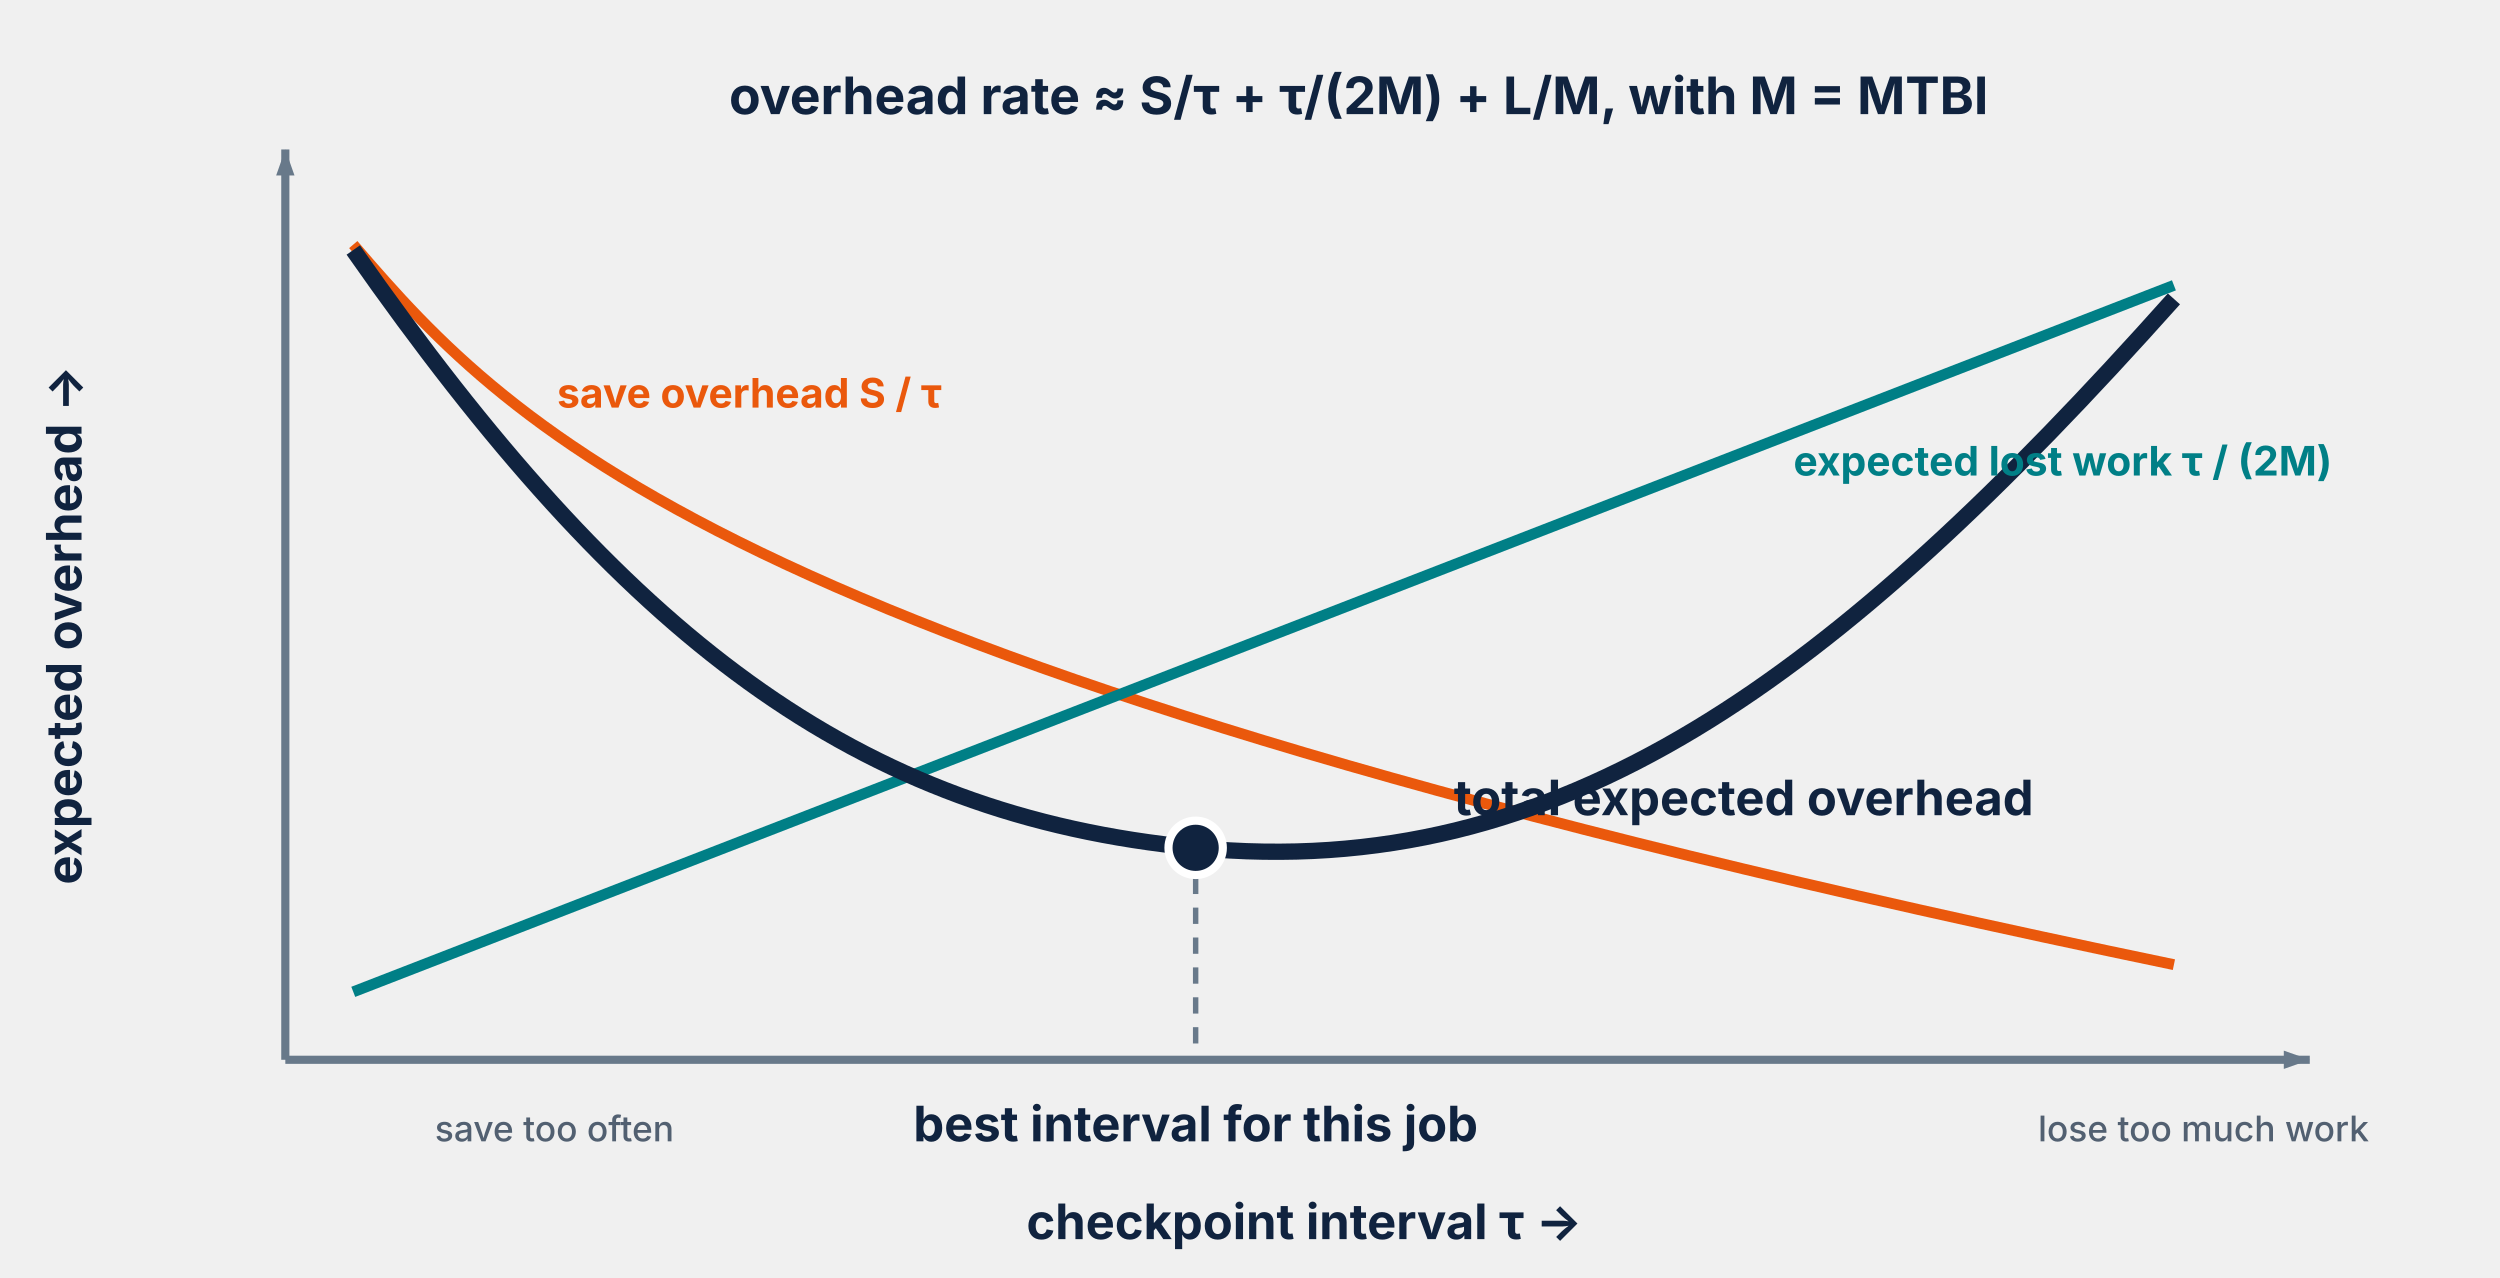
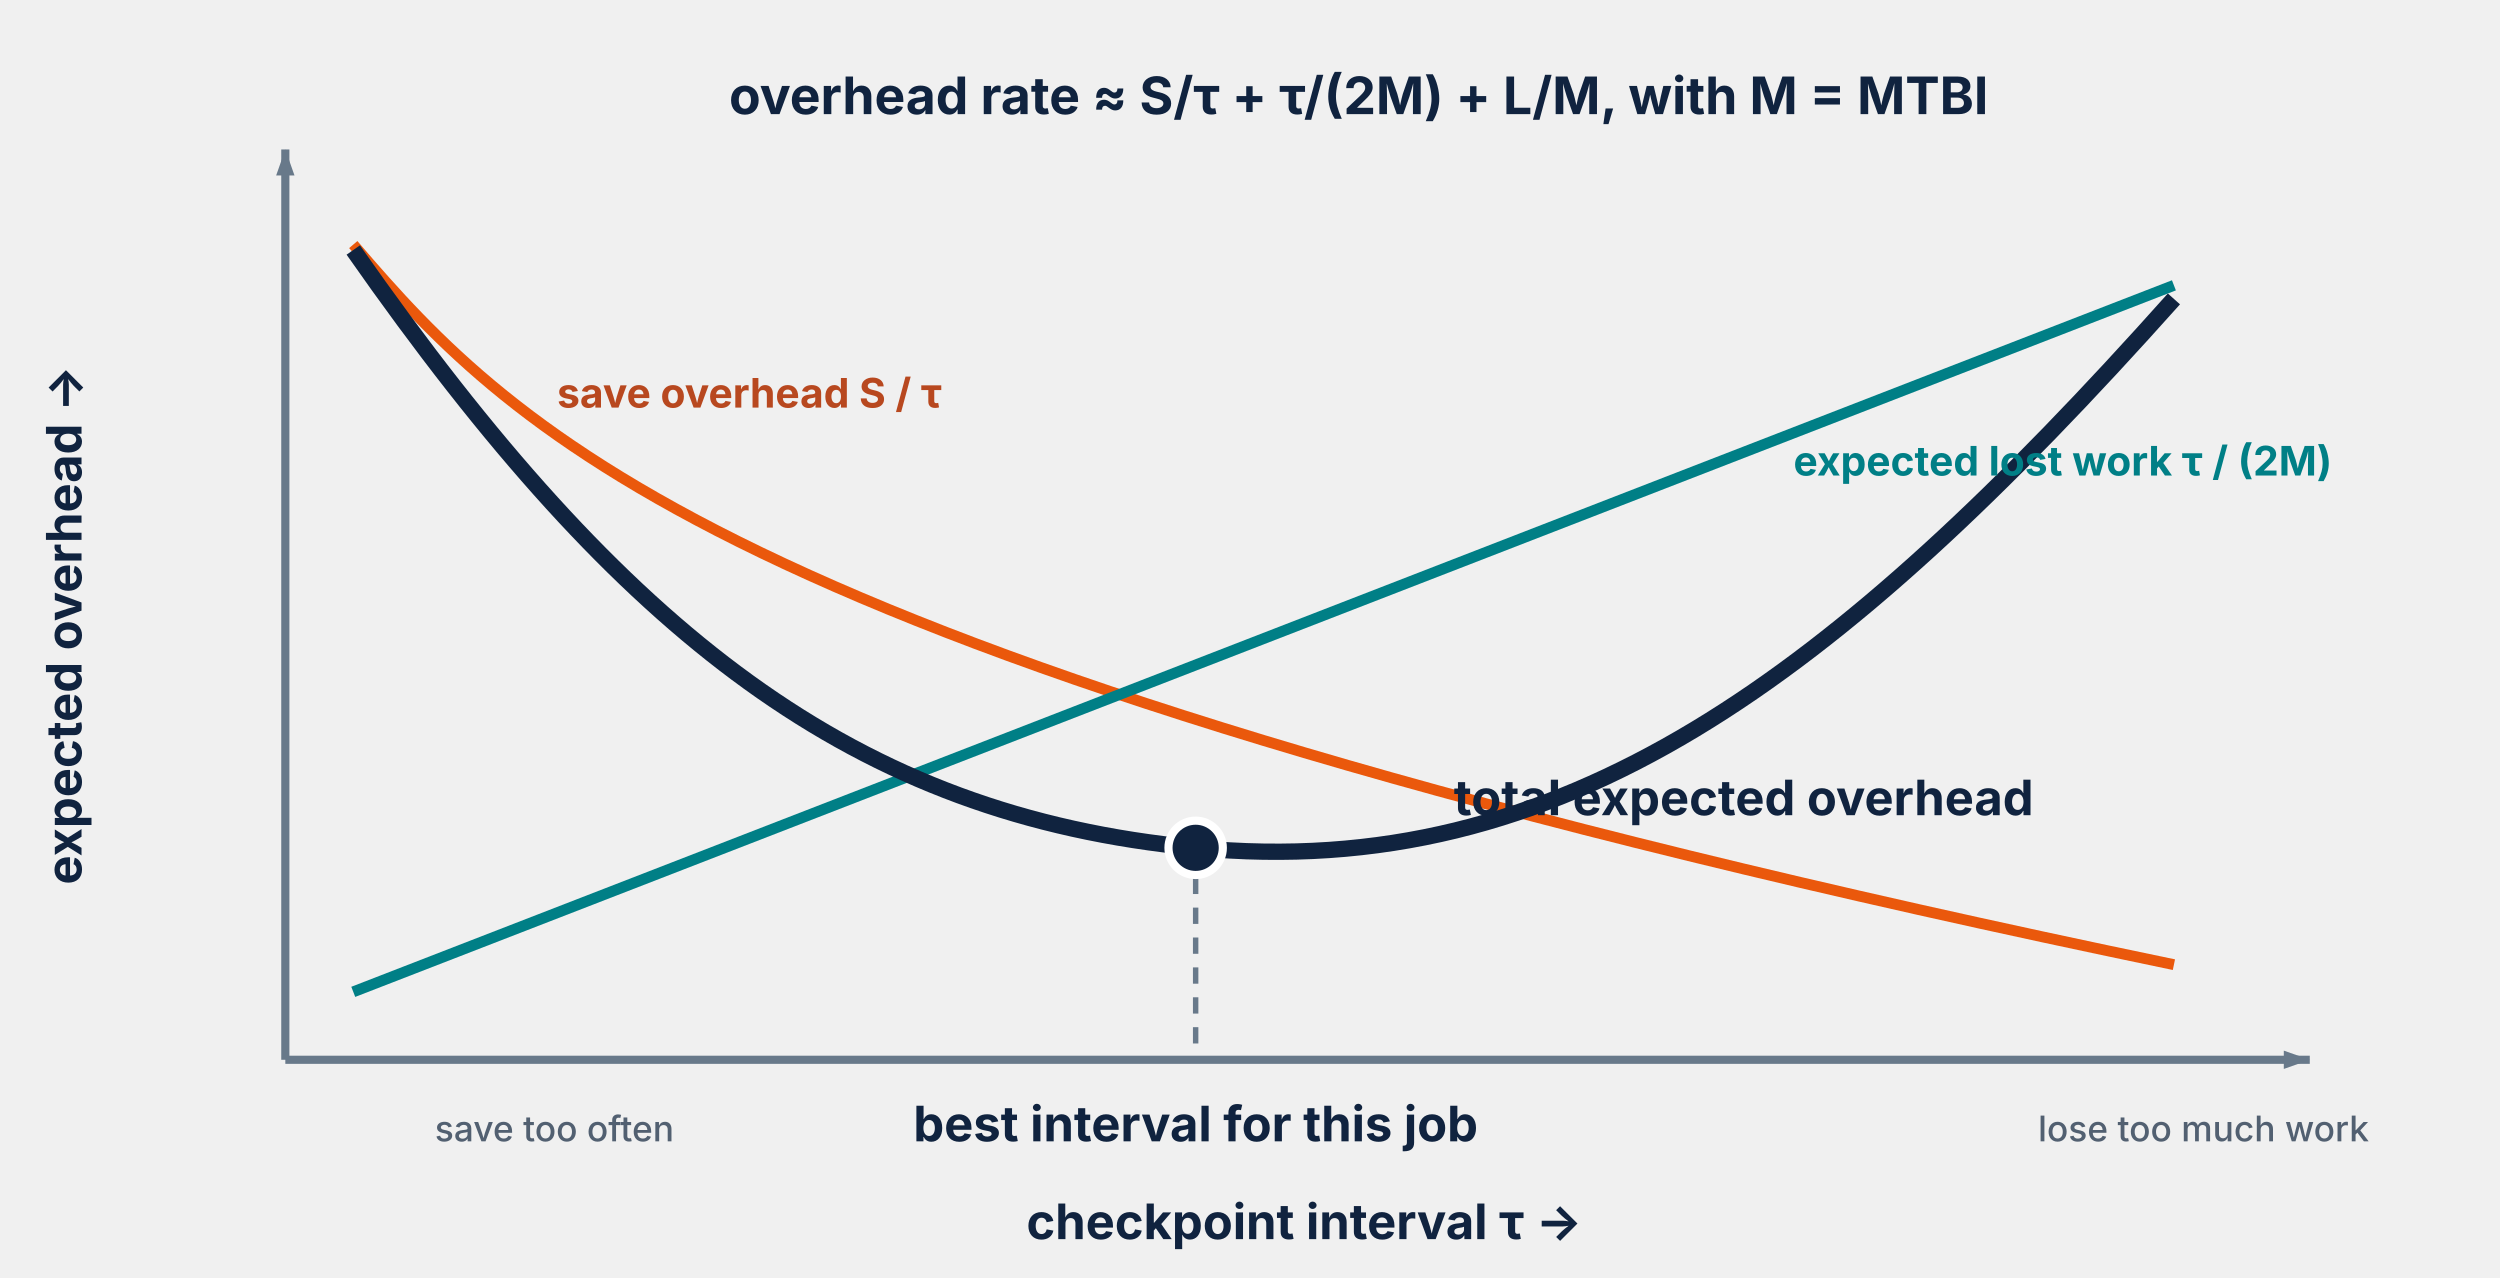
<svg xmlns="http://www.w3.org/2000/svg" viewBox="0 0 920 470" role="img" aria-labelledby="title desc">
  <defs>
    <marker id="arrow" viewBox="0 0 10 8" refX="8.5" refY="4" markerWidth="3.8" markerHeight="3.0" orient="auto">
      <path d="M0 1L8.5 4L0 7z" fill="#68798a" />
    </marker>
    <style>
-       text{font-family:Inter,ui-sans-serif,system-ui,-apple-system,BlinkMacSystemFont,"Segoe UI",sans-serif}.axis{stroke:#68798a;stroke-width:3;marker-end:url(#arrow)}.save{stroke:#ea580c;stroke-width:4;fill:none}.loss{stroke:#007f86;stroke-width:4;fill:none}.total{stroke:#10233f;stroke-width:6;fill:none}.opt{stroke:#68798a;stroke-width:2;stroke-dasharray:6 5}.label{fill:#10233f;font-size:18px;font-weight:750}.sub{fill:#526071;font-size:13px;font-weight:500}.orange{fill:#ea580c;font-size:15px;font-weight:750}.teal{fill:#007f86;font-size:15px;font-weight:750}.formula{fill:#10233f;font-size:19px;font-weight:750}.point{fill:#10233f;stroke:#fff;stroke-width:3}
+       text{font-family:Inter,ui-sans-serif,system-ui,-apple-system,BlinkMacSystemFont,"Segoe UI",sans-serif}.axis{stroke:#68798a;stroke-width:3;marker-end:url(#arrow)}.save{stroke:#ea580c;stroke-width:4;fill:none}.loss{stroke:#007f86;stroke-width:4;fill:none}.total{stroke:#10233f;stroke-width:6;fill:none}.opt{stroke:#68798a;stroke-width:2;stroke-dasharray:6 5}.label{fill:#10233f;font-size:18px;font-weight:750}.sub{fill:#526071;font-size:13px;font-weight:500}.orange{fill:#b8481f;font-size:15px;font-weight:750}.teal{fill:#007f86;font-size:15px;font-weight:750}.formula{fill:#10233f;font-size:19px;font-weight:750}.point{fill:#10233f;stroke:#fff;stroke-width:3}
      @media(prefers-color-scheme:dark){.label,.formula{fill:#f3f7fa}.sub{fill:#9fb2c4}.save{stroke:#fb923c}.loss{stroke:#54d2d8}.total{stroke:#f3f7fa}.orange{fill:#fb923c}.teal{fill:#54d2d8}.point{fill:#f3f7fa;stroke:#182534}}
    </style>
  </defs>
  <line class="axis" x1="105" y1="390" x2="850" y2="390" />
  <line class="axis" x1="105" y1="390" x2="105" y2="55" />
  <path class="save" d="M130 90C190 160 270 245 800 355" />
  <path class="loss" d="M130 365L800 105" />
  <path class="total" d="M130 92C230 235 315 300 440 312C575 325 675 250 800 110" />
  <line class="opt" x1="440" y1="312" x2="440" y2="390" />
  <circle class="point" cx="440" cy="312" r="10" />
  <text class="orange" x="205" y="150">save overhead S / τ</text>
  <text class="teal" x="660" y="175">expected lost work τ / (2M)</text>
  <text class="label" x="535" y="300">total expected overhead</text>
  <text class="label" x="440" y="420" text-anchor="middle">best interval for this job</text>
  <text class="sub" x="160" y="420">save too often</text>
  <text class="sub" x="750" y="420">lose too much work</text>
  <text class="label" x="480" y="456" text-anchor="middle">checkpoint interval τ →</text>
  <text class="label" x="30" y="230" text-anchor="middle" transform="rotate(-90 30 230)">expected overhead →</text>
  <text class="formula" x="500" y="42" text-anchor="middle">overhead rate ≈ S/τ + τ/(2M) + L/M, with M = MTBI</text>
</svg>
